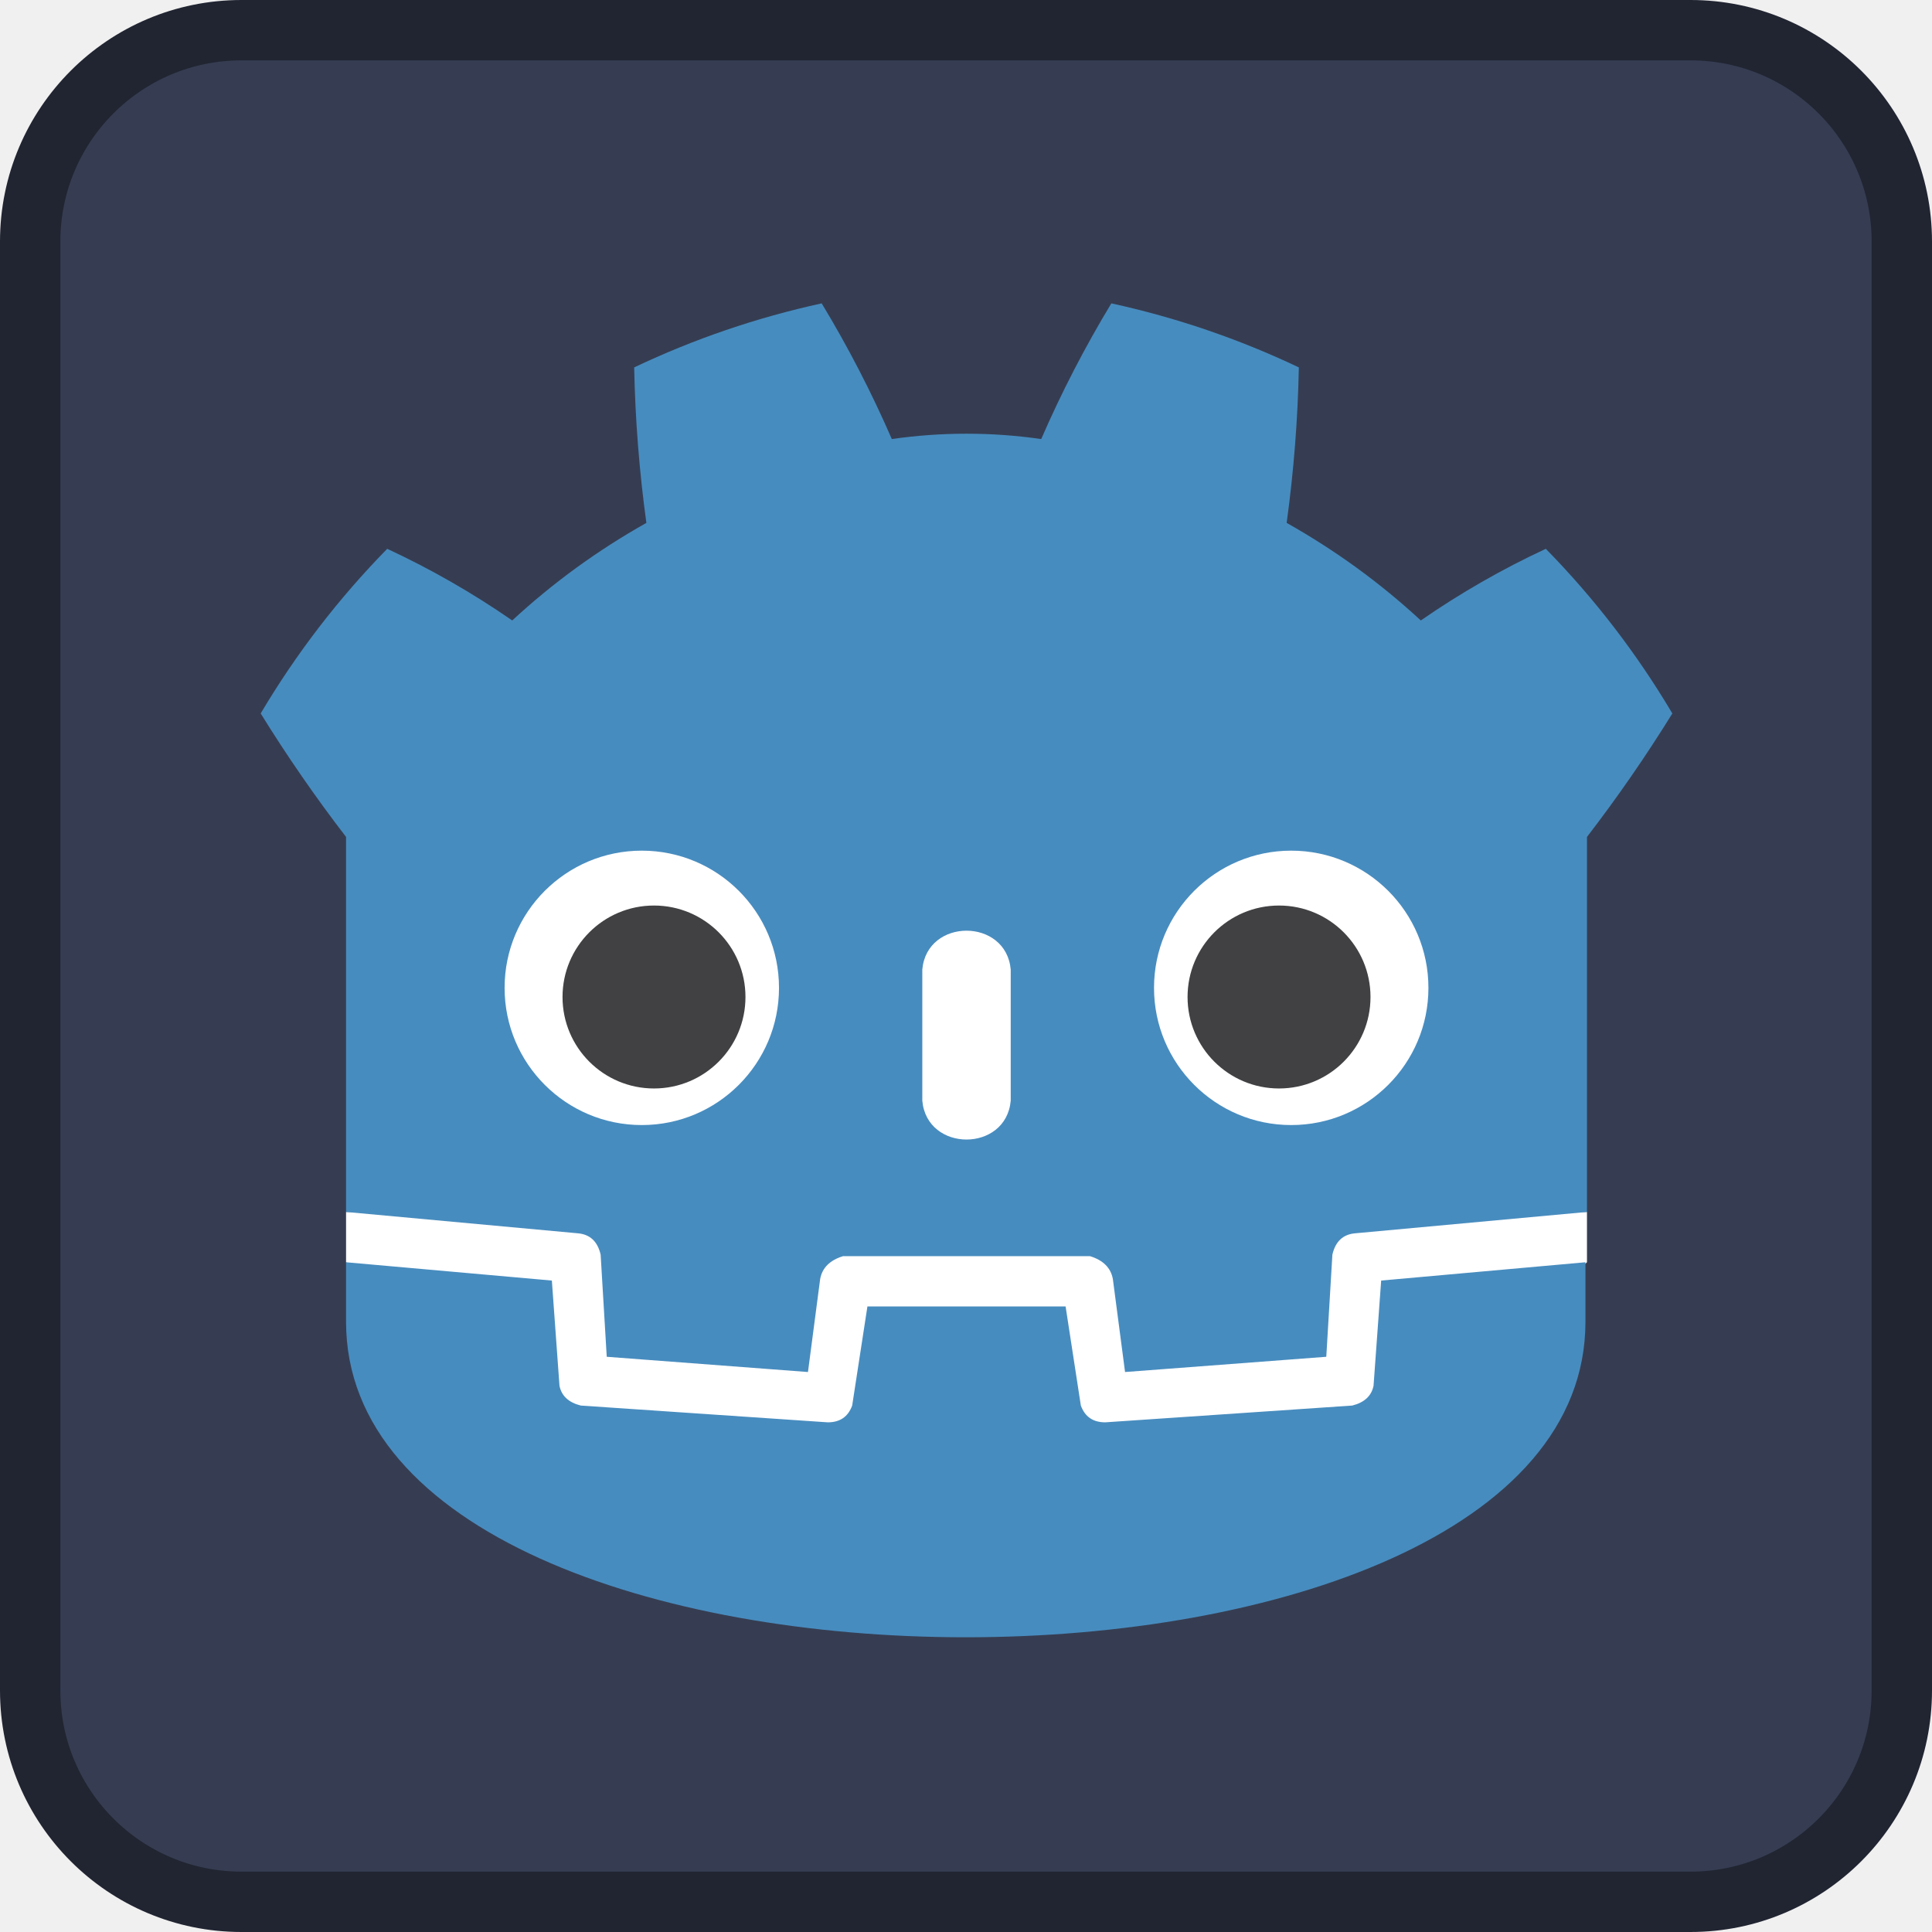
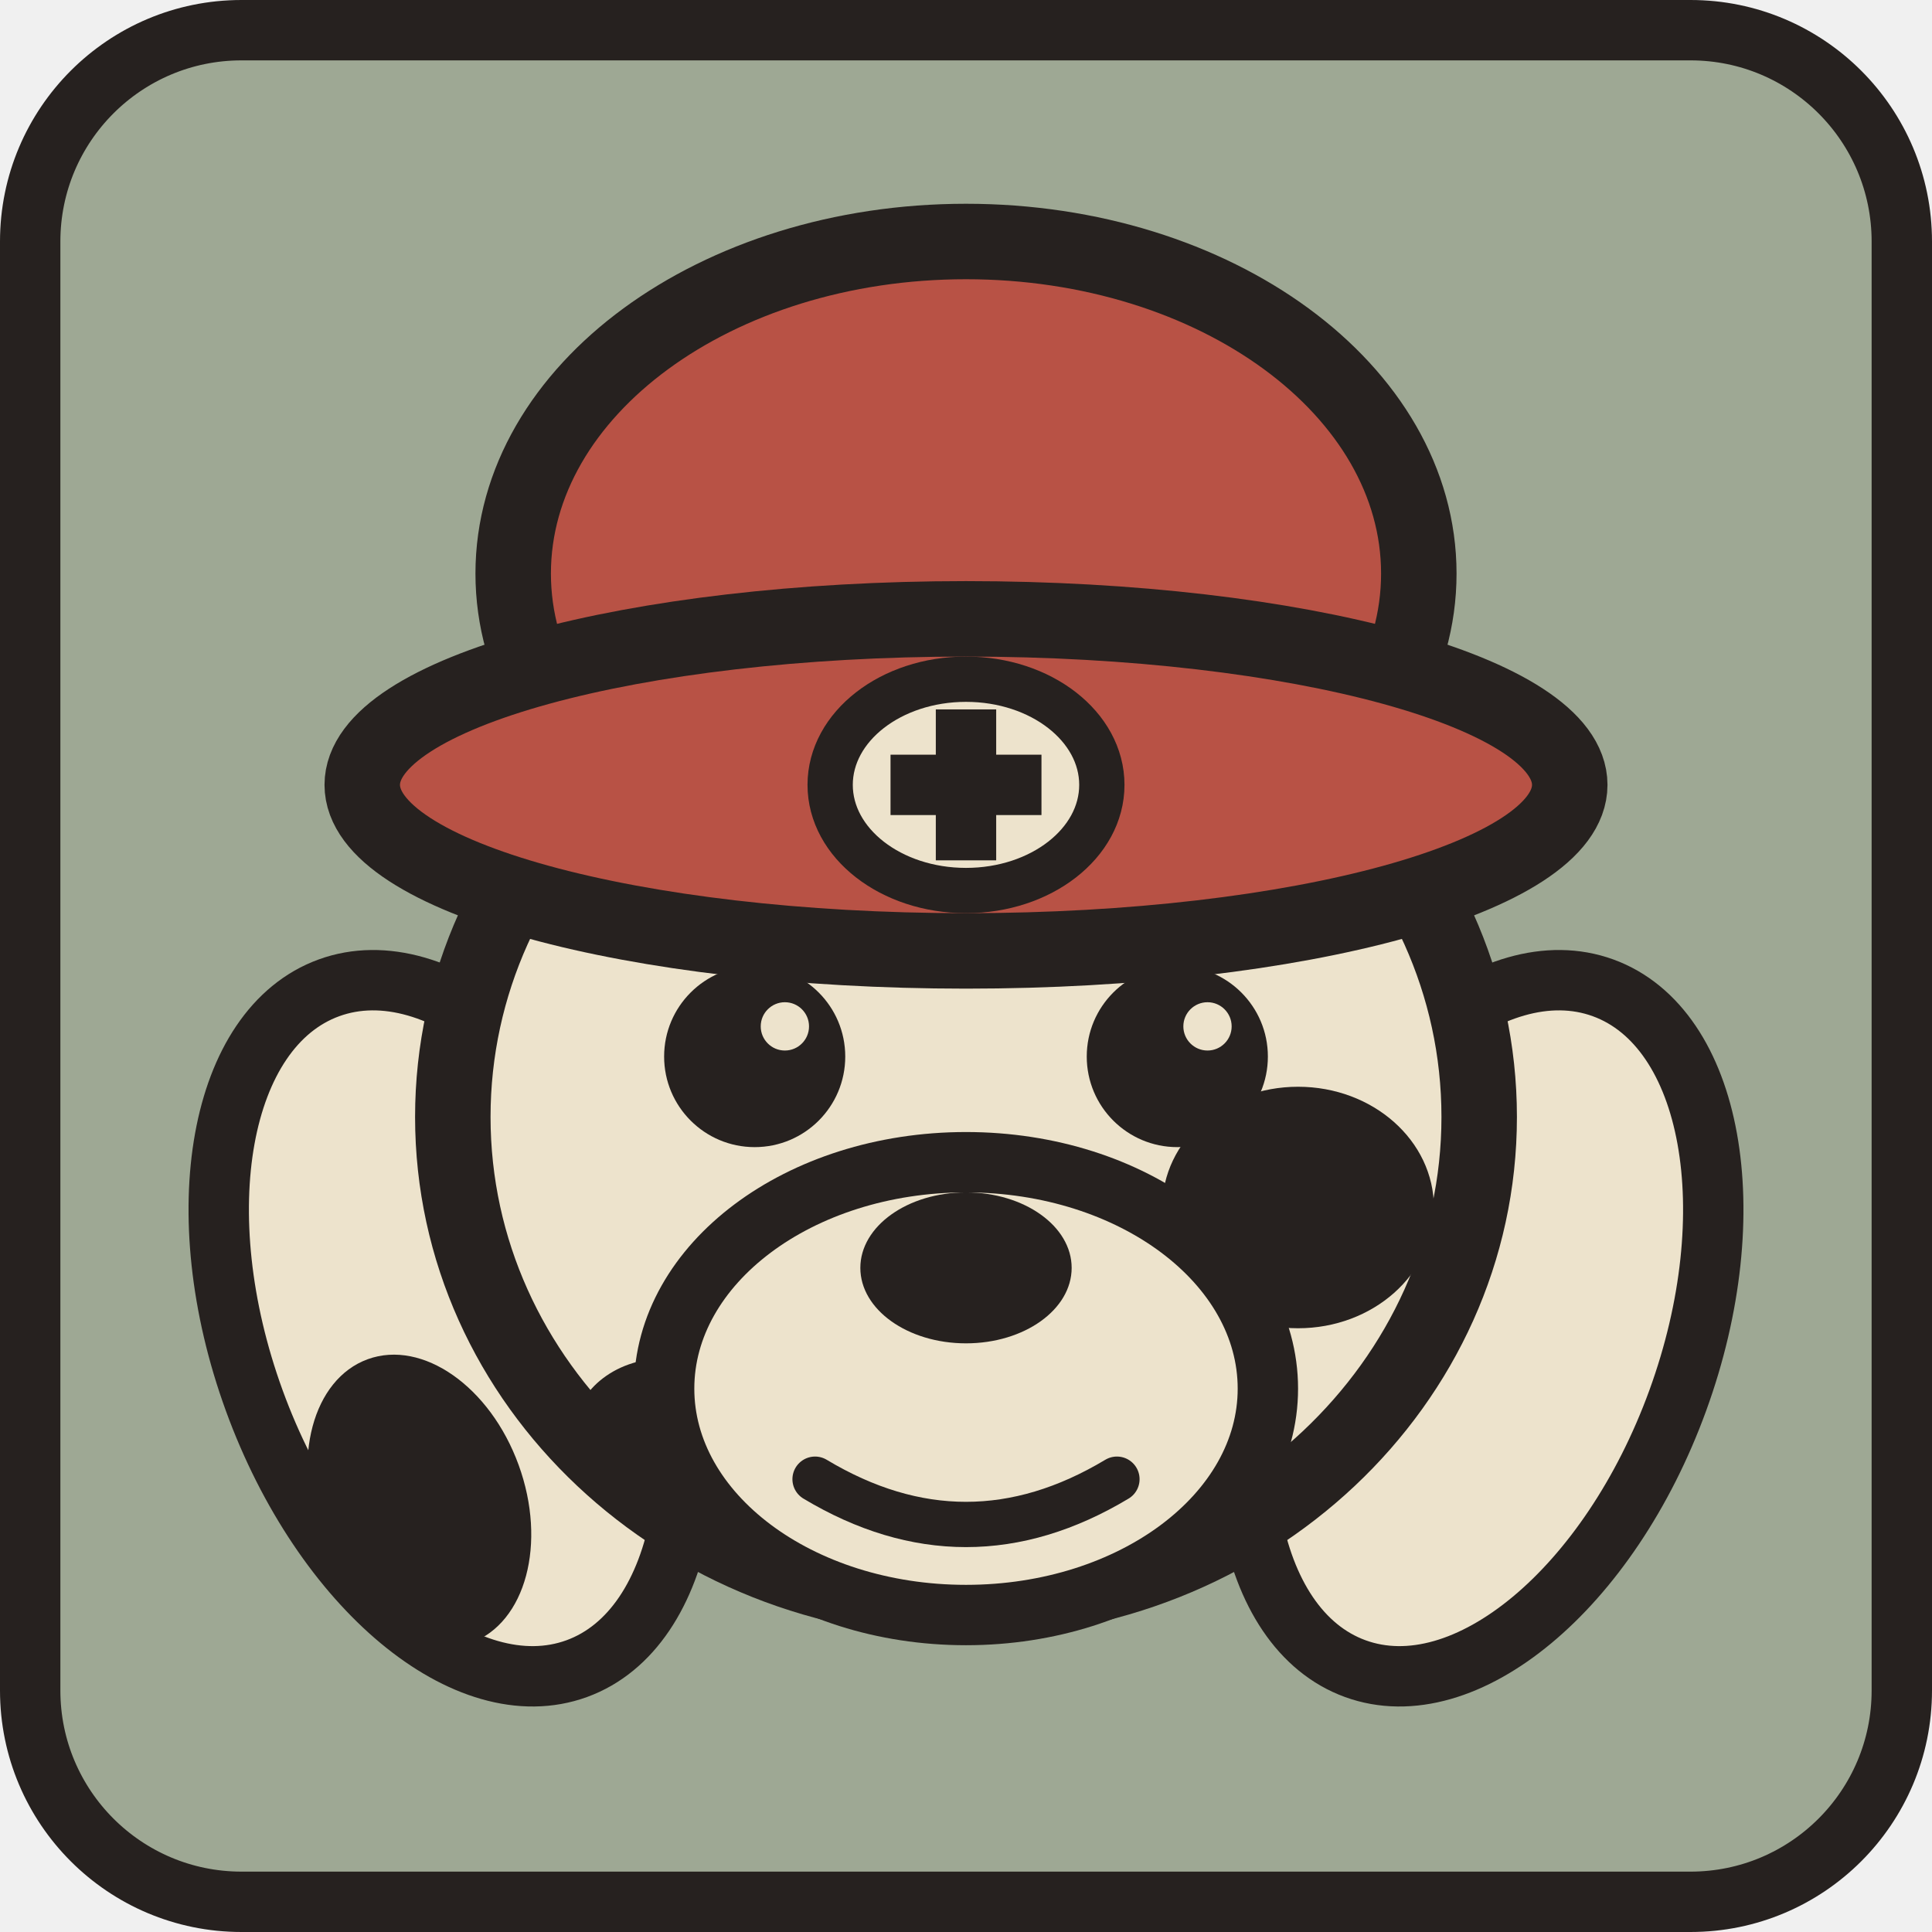
- <svg xmlns="http://www.w3.org/2000/svg" height="128" width="128">
-   <rect x="2" y="2" width="124" height="124" rx="14" fill="#363d52" stroke="#212532" stroke-width="4" />
-   <g transform="scale(.101) translate(122 122)">
-     <g fill="#fff">
-       <path d="M105 673v33q407 354 814 0v-33z" />
-       <path fill="#478cbf" d="m105 673 152 14q12 1 15 14l4 67 132 10 8-61q2-11 15-15h162q13 4 15 15l8 61 132-10 4-67q3-13 15-14l152-14V427q30-39 56-81-35-59-83-108-43 20-82 47-40-37-88-64 7-51 8-102-59-28-123-42-26 43-46 89-49-7-98 0-20-46-46-89-64 14-123 42 1 51 8 102-48 27-88 64-39-27-82-47-48 49-83 108 26 42 56 81zm0 33v39c0 276 813 276 813 0v-39l-134 12-5 69q-2 10-14 13l-162 11q-12 0-16-11l-10-65H447l-10 65q-4 11-16 11l-162-11q-12-3-14-13l-5-69z" />
-       <path d="M483 600c3 34 55 34 58 0v-86c-3-34-55-34-58 0z" />
-       <circle cx="725" cy="526" r="90" />
-       <circle cx="299" cy="526" r="90" />
-     </g>
-     <g fill="#414042">
-       <circle cx="307" cy="532" r="60" />
-       <circle cx="717" cy="532" r="60" />
-     </g>
-   </g>
+ <svg xmlns="http://www.w3.org/2000/svg" width="128" height="128">
+   <rect x="2" y="2" width="124" height="124" rx="14" fill="#9EA894" stroke="#26211F" stroke-width="4" />
+   <ellipse cx="30" cy="88" rx="14" ry="24" transform="rotate(-20 30 88)" fill="#EDE3CC" stroke="#26211F" stroke-width="4" />
+   <ellipse cx="98" cy="88" rx="14" ry="24" transform="rotate(20 98 88)" fill="#EDE3CC" stroke="#26211F" stroke-width="4" />
+   <ellipse cx="24" cy="98" rx="7" ry="10" transform="rotate(-20 30 88)" fill="#26211F" />
+   <ellipse cx="64" cy="74" rx="34" ry="32" fill="#EDE3CC" stroke="#26211F" stroke-width="5" />
+   <ellipse cx="86" cy="80" rx="9" ry="8" fill="#26211F" />
+   <ellipse cx="44" cy="95" rx="6" ry="5" fill="#26211F" />
+   <circle cx="50" cy="70" r="6" fill="#26211F" />
+   <circle cx="78" cy="70" r="6" fill="#26211F" />
+   <circle cx="52" cy="68" r="1.6" fill="#EDE3CC" />
+   <circle cx="80" cy="68" r="1.6" fill="#EDE3CC" />
+   <ellipse cx="64" cy="92" rx="20" ry="15" fill="#EDE3CC" stroke="#26211F" stroke-width="4" />
+   <ellipse cx="64" cy="84" rx="7" ry="5" fill="#26211F" />
+   <path d="M54,98 Q64,104 74,98" fill="none" stroke="#26211F" stroke-width="3" stroke-linecap="round" />
+   <ellipse cx="64" cy="38" rx="30" ry="22" fill="#B85245" stroke="#26211F" stroke-width="5" />
+   <ellipse cx="64" cy="52" rx="40" ry="11" fill="#B85245" stroke="#26211F" stroke-width="5" />
+   <ellipse cx="64" cy="52" rx="9" ry="7" fill="#EDE3CC" stroke="#26211F" stroke-width="3" />
+   <rect x="62" y="47" width="4" height="10" fill="#26211F" />
+   <rect x="59" y="50" width="10" height="4" fill="#26211F" />
</svg>
